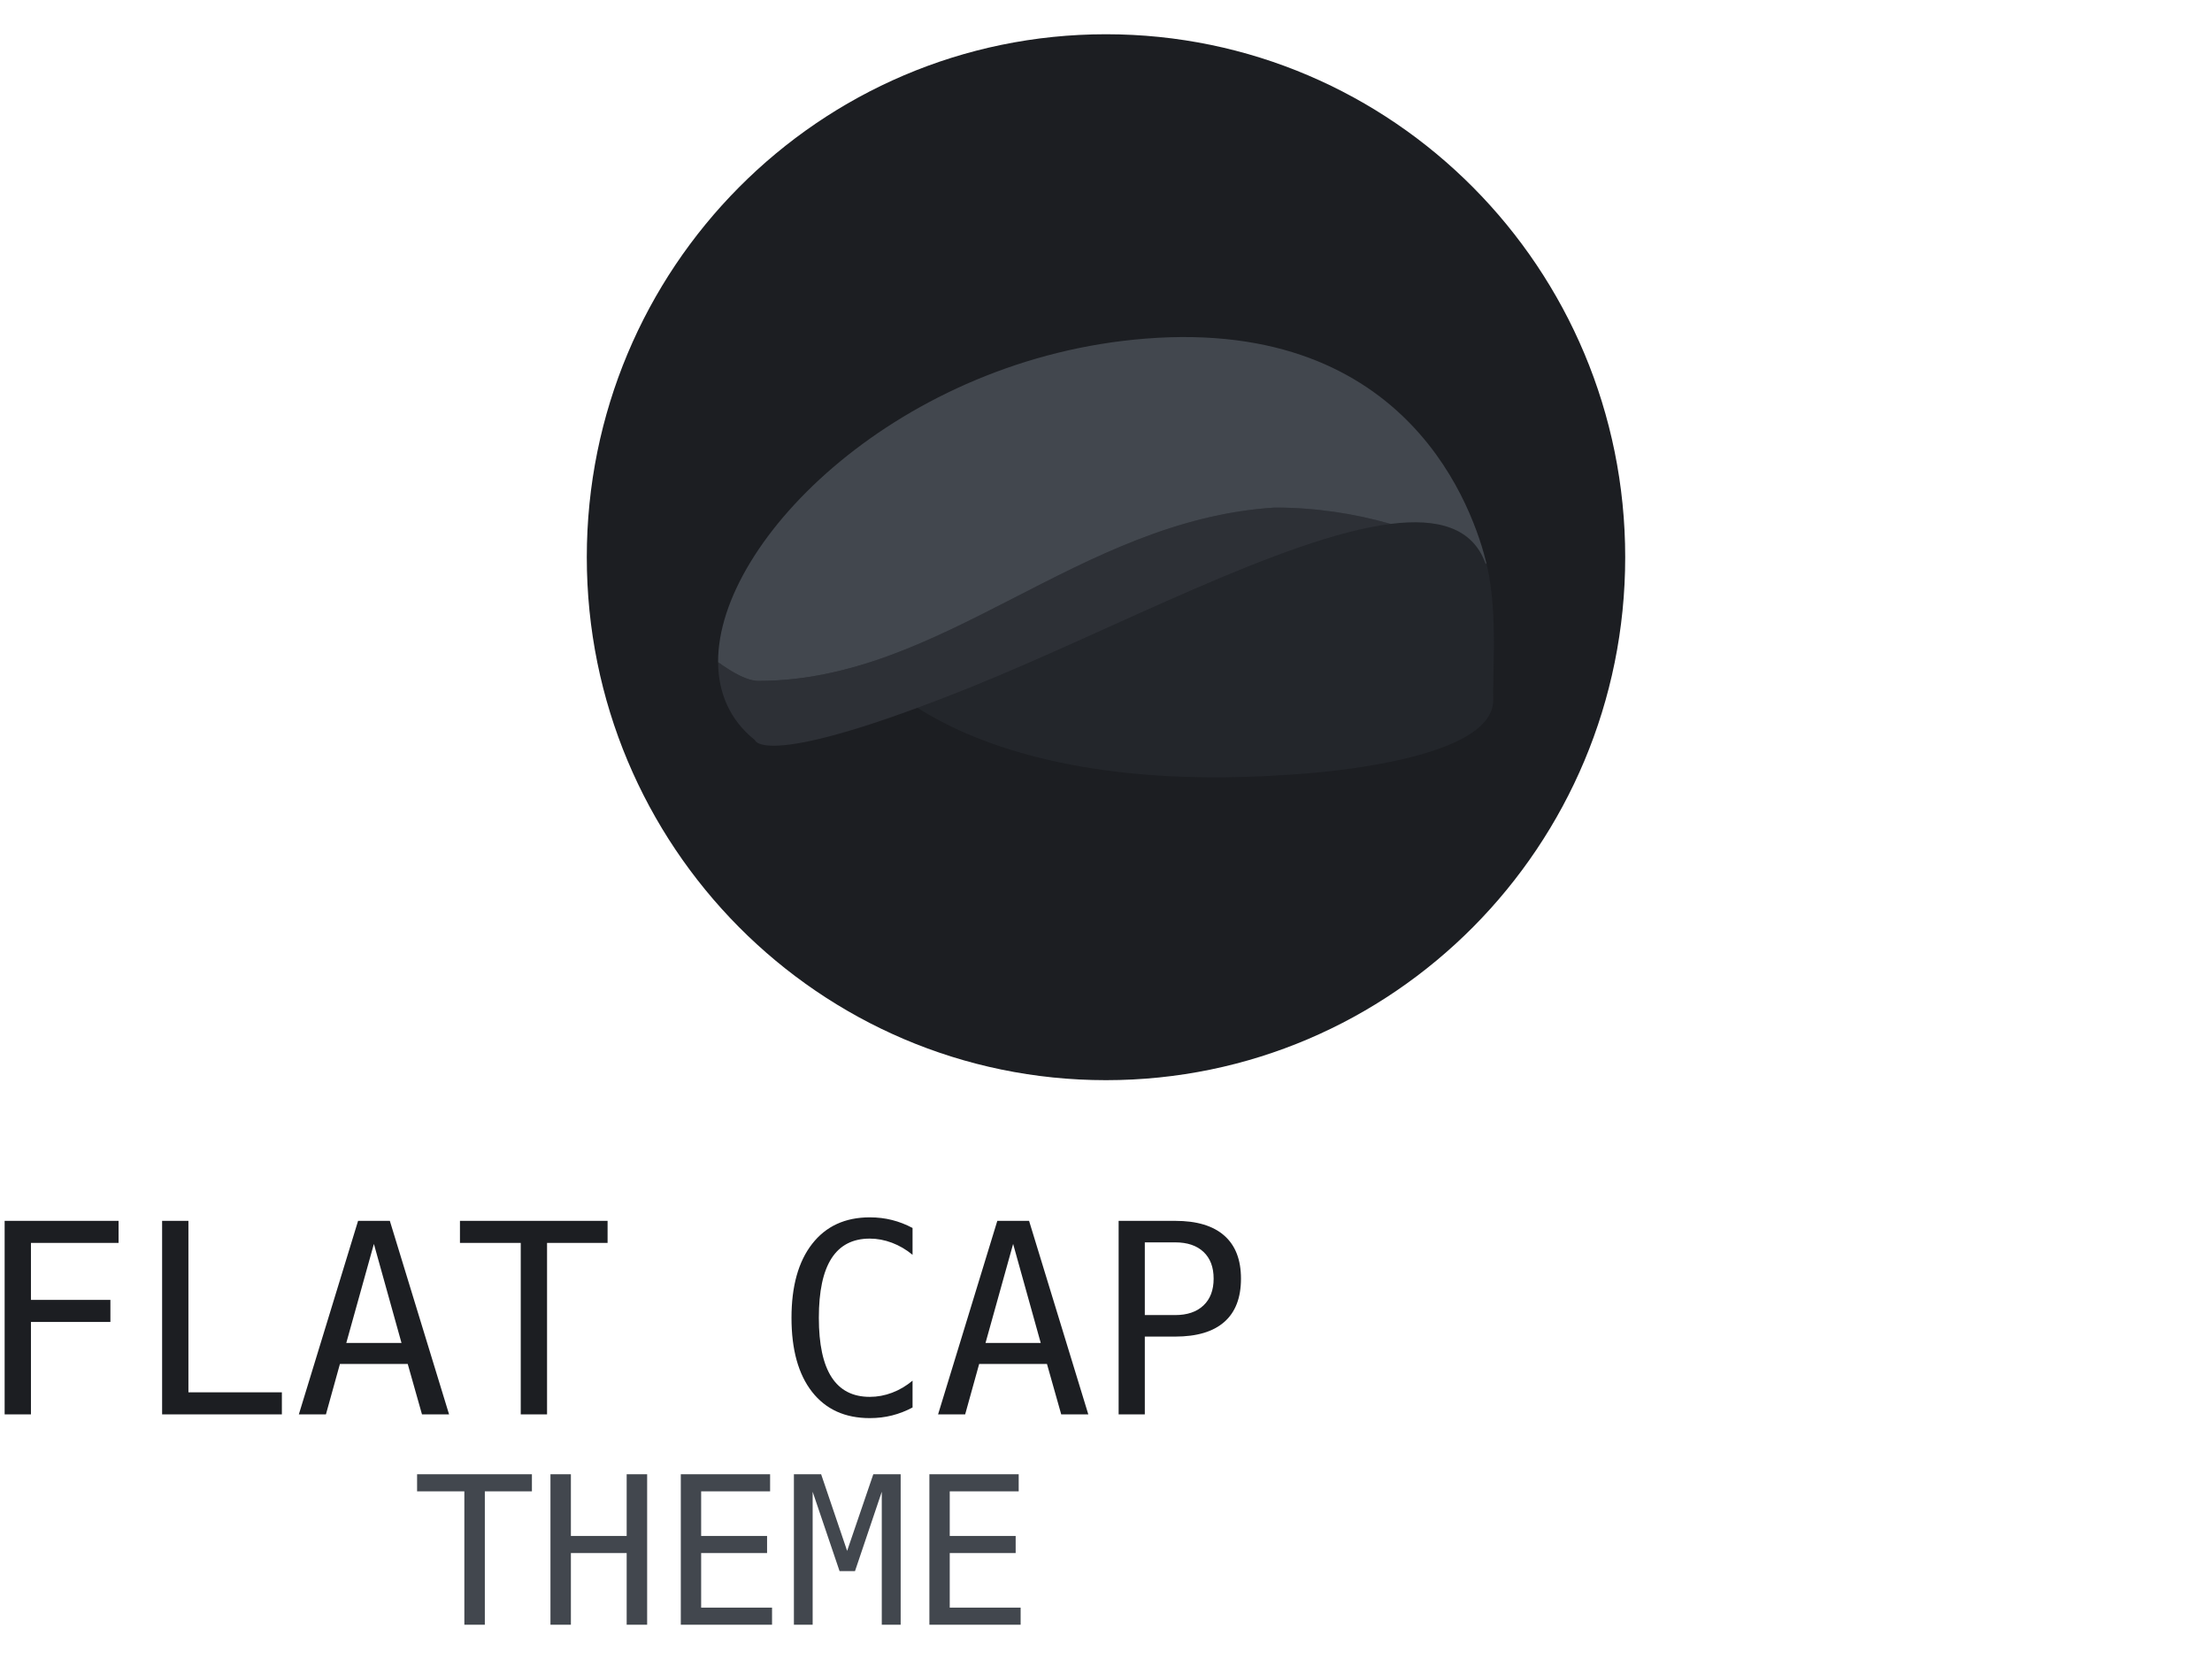
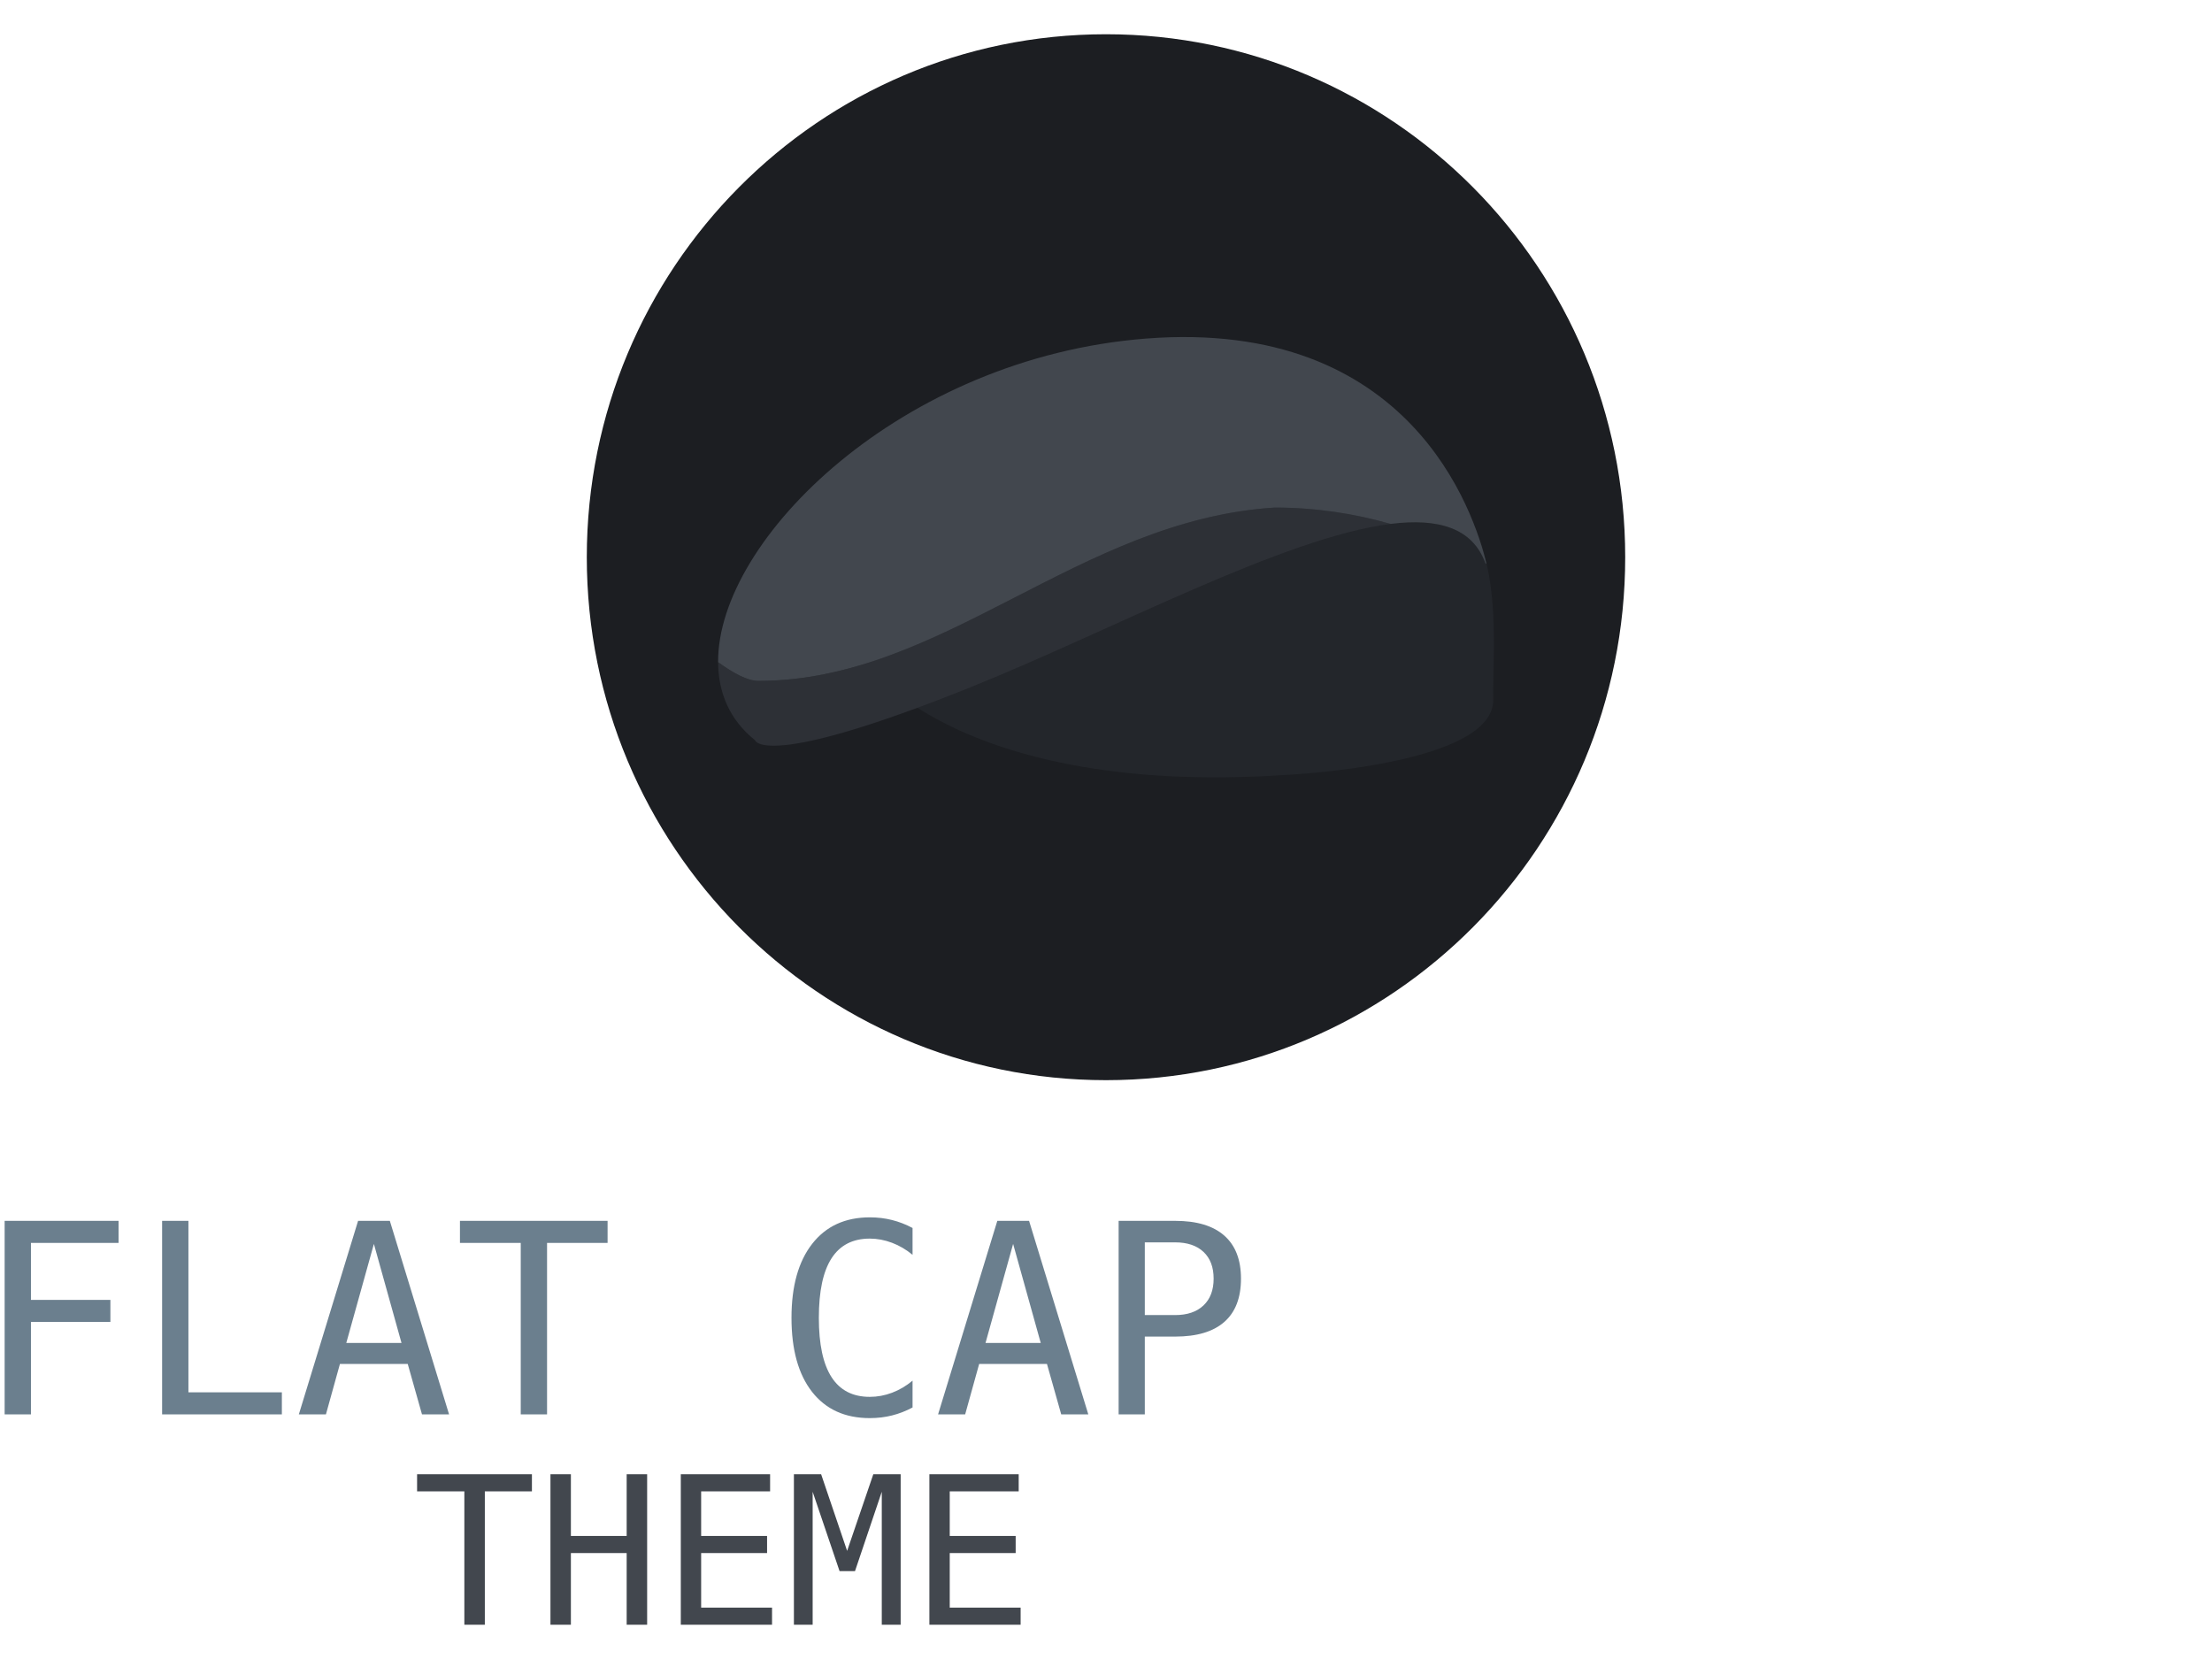
<svg xmlns="http://www.w3.org/2000/svg" version="1.1" id="Capa_1" x="0px" y="0px" viewBox="0 0 800 600" enable-background="new 0 0 1200 1200" xml:space="preserve" width="800" height="600">
  <defs id="defs3" />
  <g id="g4" transform="translate(0,27.67944)">
    <g id="g5" transform="translate(-1.521887,6.082947)">
      <text xml:space="preserve" style="font-size:152.186px;line-height:0.5;font-family:'FiraCode Nerd Font';-inkscape-font-specification:'FiraCode Nerd Font';text-align:start;writing-mode:lr-tb;direction:ltr;text-anchor:start;fill:#1c1e22;stroke-width:2.612" x="401.522" y="477.759" id="text3">
-         <tspan id="tspan3" x="401.522" y="477.759" style="font-style:normal;font-variant:normal;font-weight:normal;font-stretch:normal;font-size:96px;line-height:0.5;font-family:Inconsolata;-inkscape-font-specification:Inconsolata;text-align:center;text-anchor:middle;stroke-width:2.612">FLAT CAP</tspan>
+         <tspan id="tspan3" x="401.522" y="477.759" style="font-style:normal;font-variant:normal;font-weight:normal;font-stretch:normal;font-size:96px;line-height:0.5;font-family:Inconsolata;-inkscape-font-specification:Inconsolata;text-align:center;text-anchor:middle;fill:#6b7f8e;fill-opacity:1;stroke-width:2.612">FLAT CAP</tspan>
        <tspan x="401.522" y="553.852" style="font-style:normal;font-variant:normal;font-weight:normal;font-stretch:normal;font-size:74.667px;line-height:0.5;font-family:Inconsolata;-inkscape-font-specification:Inconsolata;text-align:center;text-anchor:middle;fill:#42474e;fill-opacity:1;stroke-width:2.612" id="tspan4">THEME</tspan>
      </text>
      <g id="g3" transform="matrix(2.83882,0,0,2.85938,213.7458,-21.37693)">
        <circle style="fill:#1c1e22;fill-opacity:1;stroke-width:0.579" id="path4" cx="66.146" cy="66.146" r="66.146" />
        <g id="g2" transform="matrix(1.039879,0,0,1.039879,-19.8655,-49.74394)">
          <g id="g1">
            <path fill="#1c1c1c" d="m 61.854,108.855 c 0,0 -8.389,1.573 -11.018,7.791 -2.629,6.218 12.184,24.176 54.158,21.261 0,0 25.253,-1.166 25.161,-9.133 -0.092,-7.967 1.664,-19.774 -7.376,-28.154 -9.04,-8.379 -60.925,8.236 -60.925,8.236 z" id="path1" style="fill:#23262b;fill-opacity:1;stroke-width:0.086" />
            <path fill="#3f3f3f" d="m 40.138,126.49 c -1.381,0 -3.08,-0.954 -4.948,-2.272 0.023,3.731 1.431,7.032 4.511,9.473 0,0 0.874,3.789 26.525,-6.472 17.182,-6.873 38.281,-18.192 51.354,-19.824 -4.512,-1.282 -9.249,-1.989 -14.189,-1.989 -24.096,1.506 -40.663,21.085 -63.253,21.085 z" id="path2" style="fill:#2d3036;fill-opacity:1;stroke-width:0.086" />
            <path fill="#535353" d="m 87.57,84.856 c -29.872,2.334 -52.474,24.379 -52.38,39.362 1.869,1.319 3.568,2.272 4.948,2.272 22.59,0 39.157,-19.578 63.253,-21.084 4.94,0 9.677,0.707 14.189,1.989 5.801,-0.724 10.028,0.452 11.618,4.787 0.043,0.024 0.085,0.049 0.128,0.073 -1.487,-6.223 -9.305,-29.934 -41.756,-27.399 z" id="path3" style="fill:#42474e;fill-opacity:1;stroke-width:0.086" />
          </g>
        </g>
      </g>
    </g>
  </g>
</svg>
